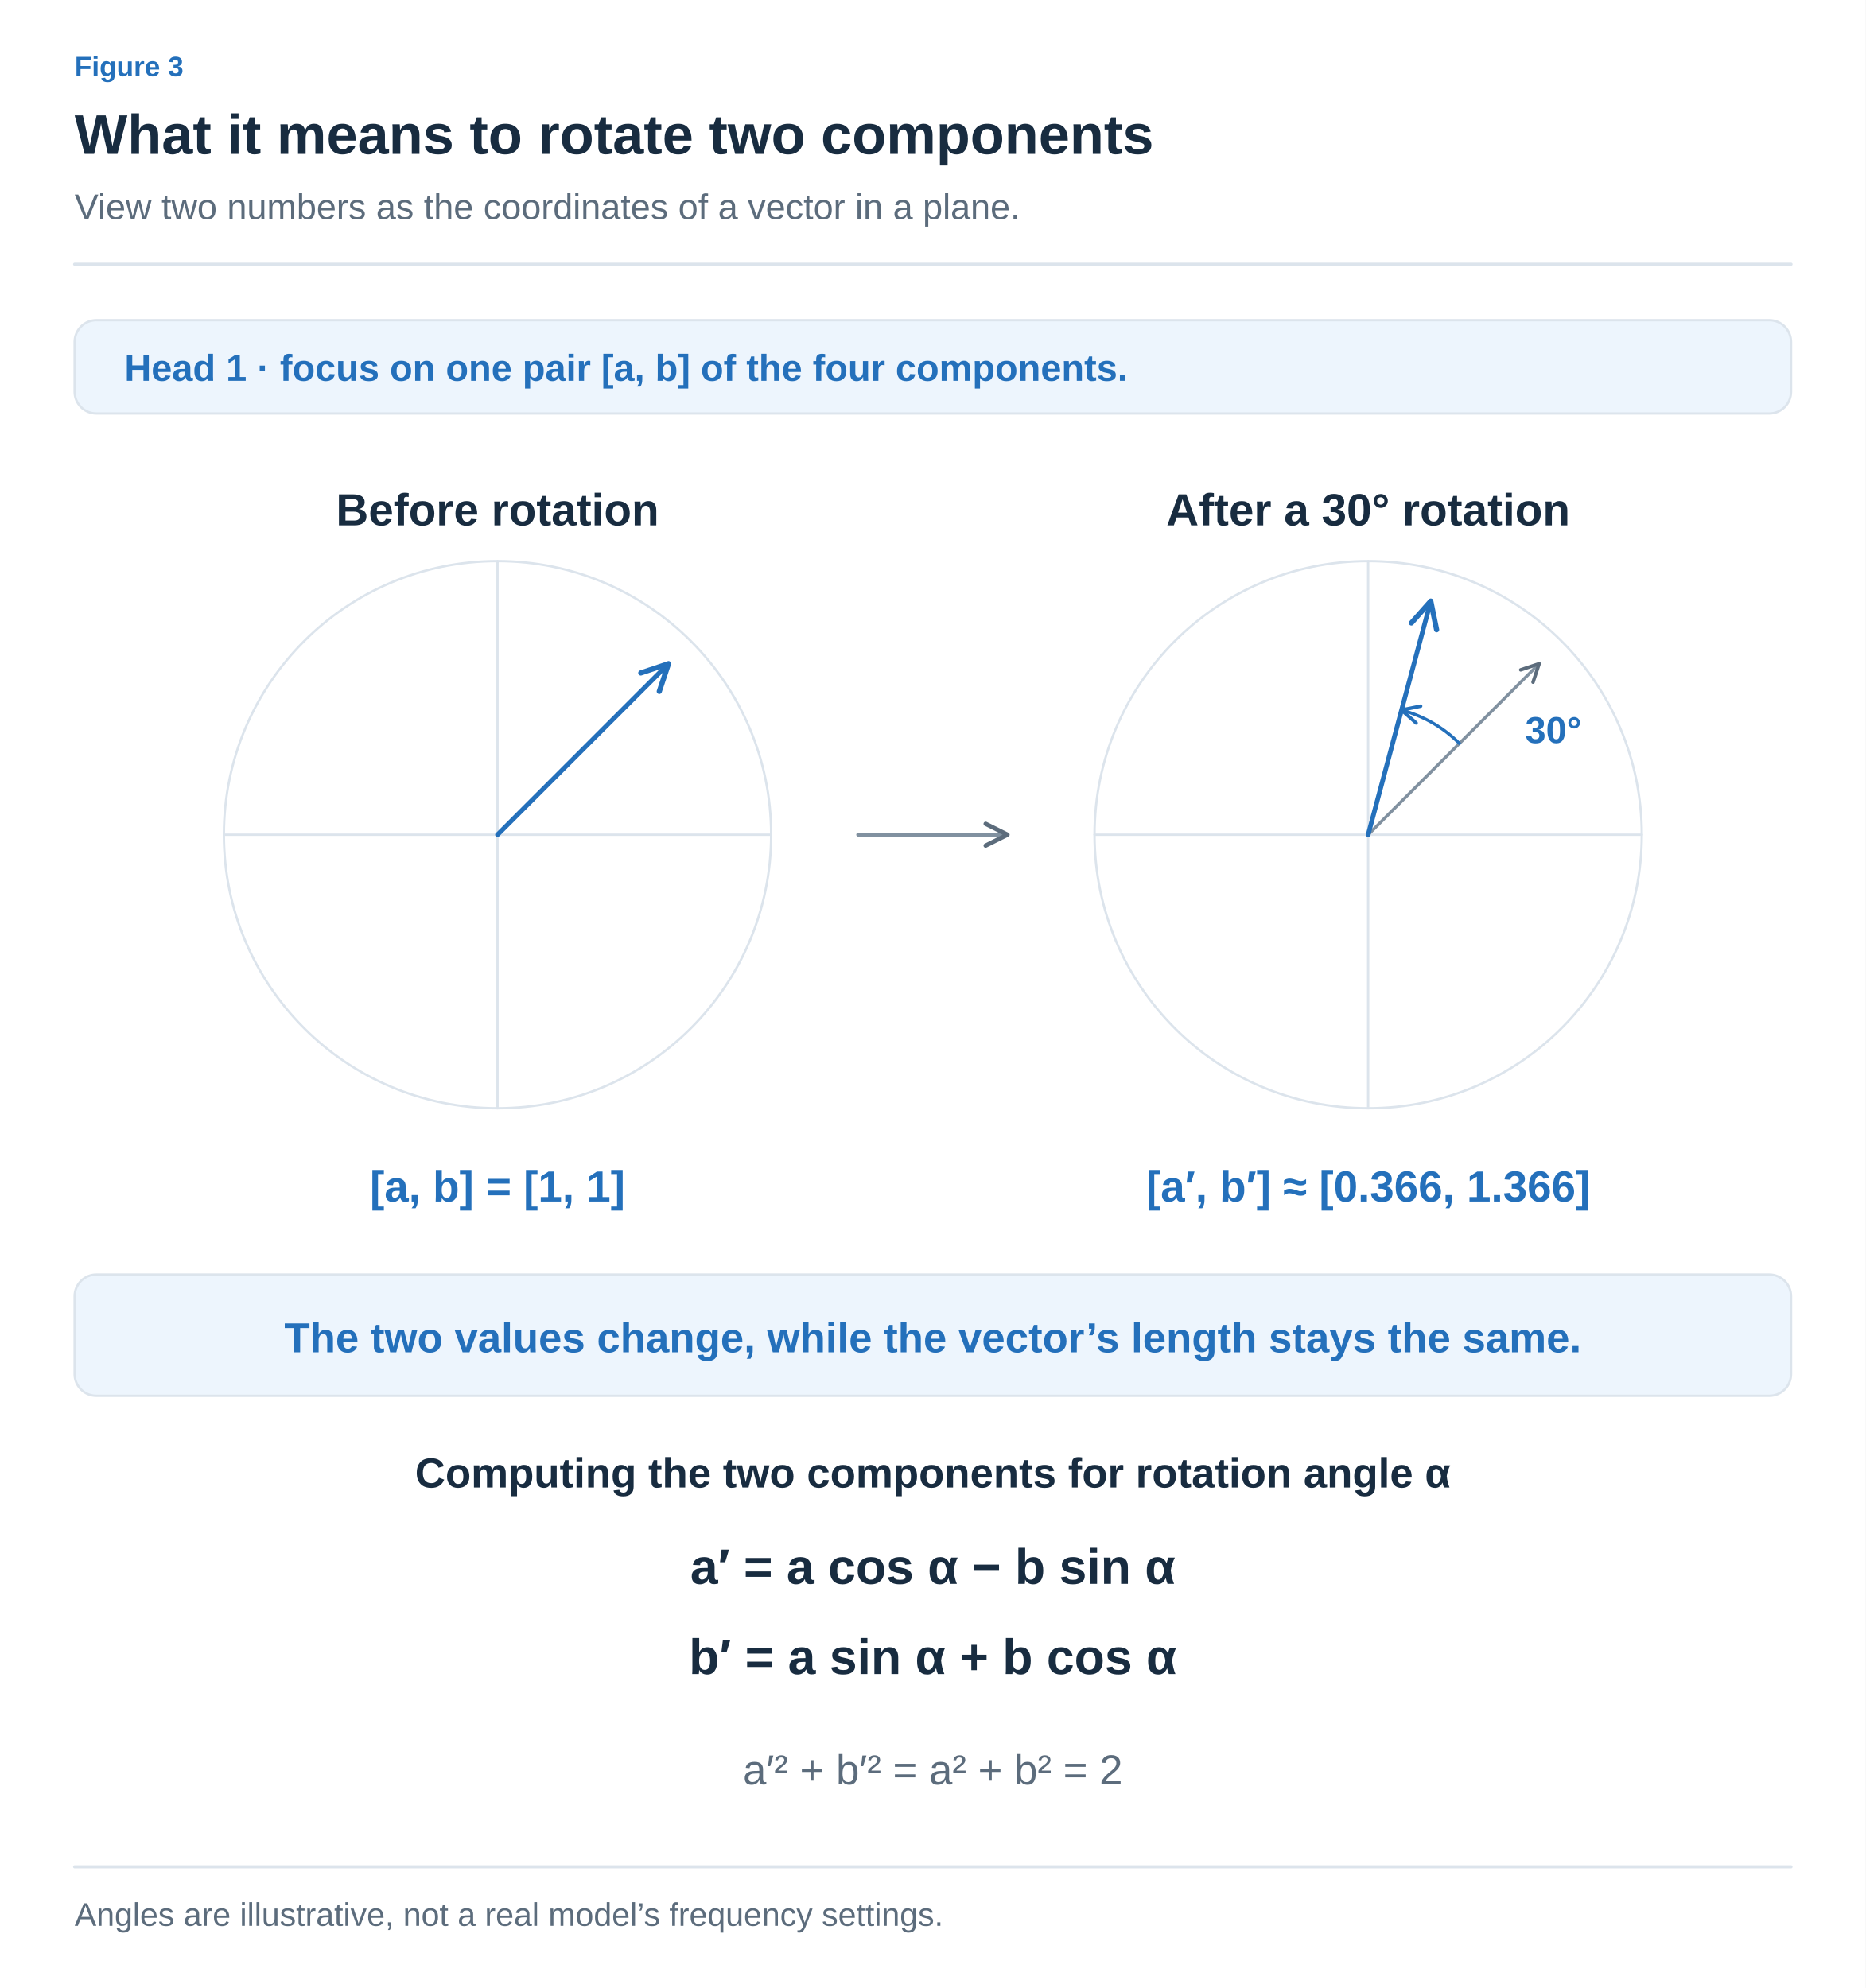
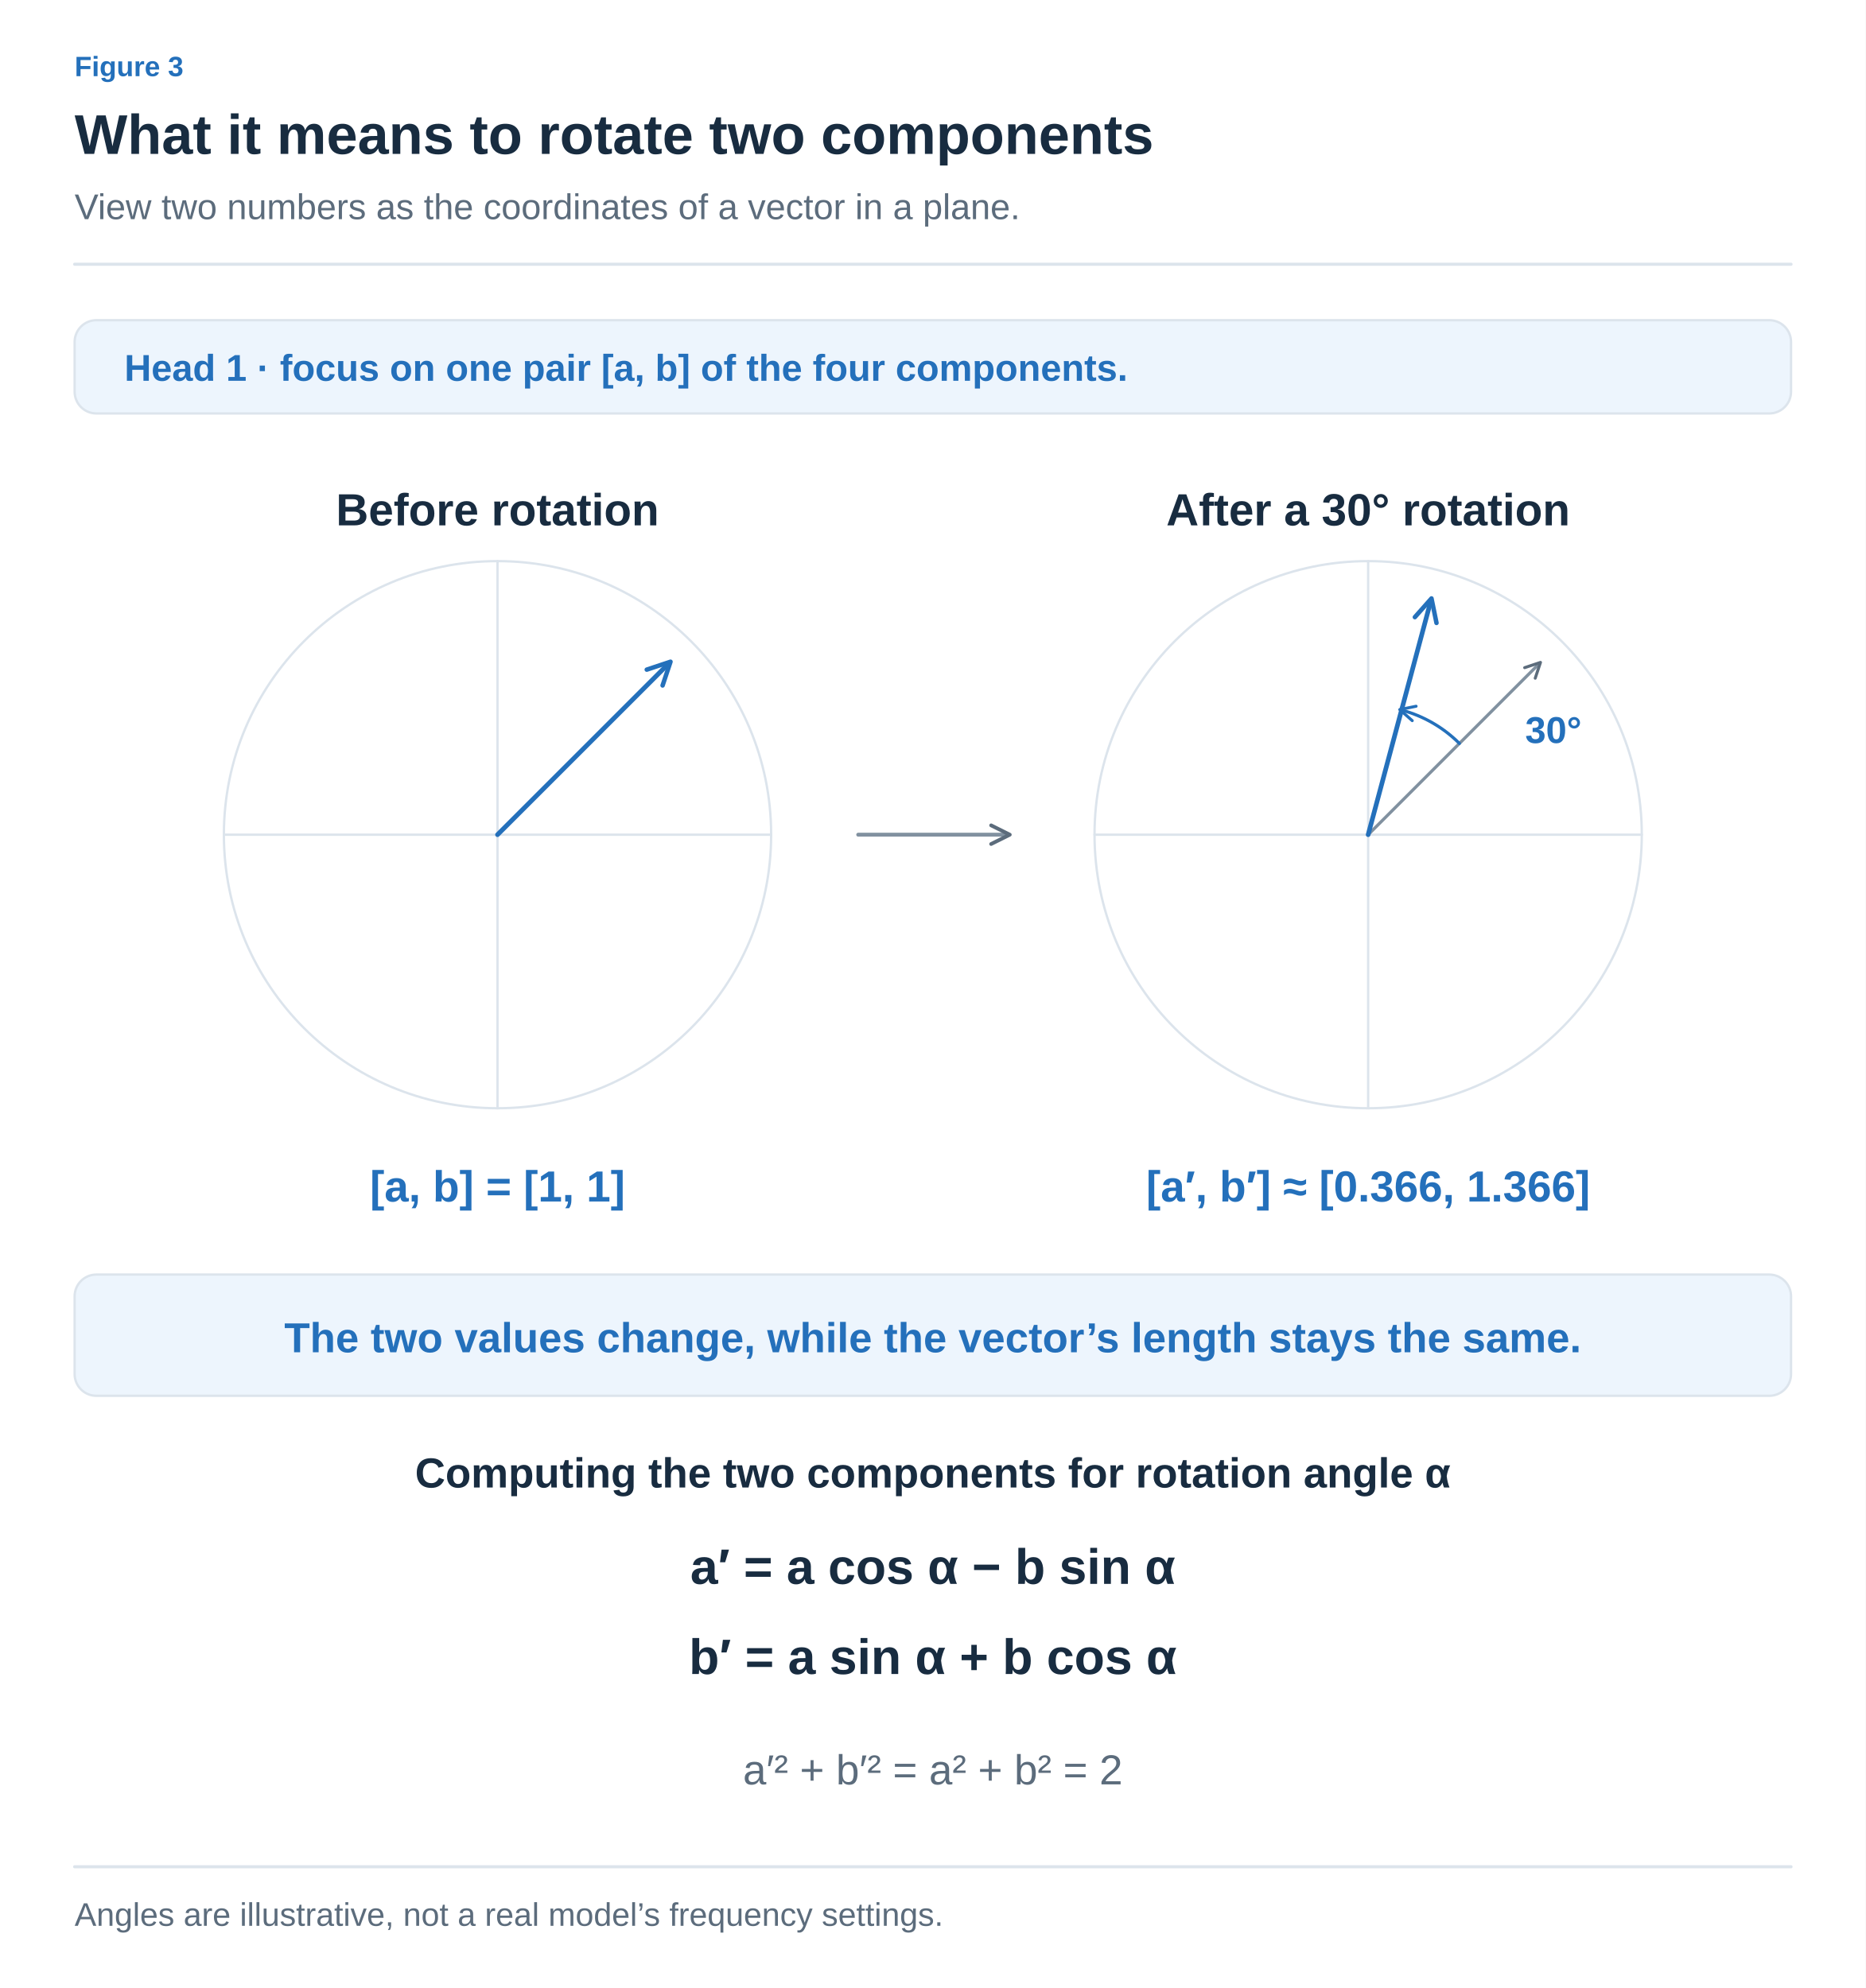
<svg xmlns="http://www.w3.org/2000/svg" width="1200" height="1279" viewBox="0 0 1200 1279" role="img" aria-labelledby="title desc">
  <defs>
-     <marker id="arrow-ink" viewBox="0 0 10 10" refX="9" refY="5" markerWidth="7" markerHeight="7" orient="auto">
+     <marker id="arrow-ink" viewBox="0 0 10 10" refX="8" refY="5" markerWidth="6" markerHeight="6" orient="auto">
      <path d="M1 1 L9 5 L1 9" fill="none" stroke="#182C40" stroke-width="1.6" />
    </marker>
-     <marker id="arrow-muted" viewBox="0 0 10 10" refX="9" refY="5" markerWidth="7" markerHeight="7" orient="auto">
+     <marker id="arrow-muted" viewBox="0 0 10 10" refX="8" refY="5" markerWidth="6" markerHeight="6" orient="auto">
      <path d="M1 1 L9 5 L1 9" fill="none" stroke="#5C6C7C" stroke-width="1.6" />
    </marker>
-     <marker id="arrow-line" viewBox="0 0 10 10" refX="9" refY="5" markerWidth="7" markerHeight="7" orient="auto">
+     <marker id="arrow-line" viewBox="0 0 10 10" refX="8" refY="5" markerWidth="6" markerHeight="6" orient="auto">
      <path d="M1 1 L9 5 L1 9" fill="none" stroke="#DCE4EC" stroke-width="1.6" />
    </marker>
-     <marker id="arrow-paper" viewBox="0 0 10 10" refX="9" refY="5" markerWidth="7" markerHeight="7" orient="auto">
+     <marker id="arrow-paper" viewBox="0 0 10 10" refX="8" refY="5" markerWidth="6" markerHeight="6" orient="auto">
      <path d="M1 1 L9 5 L1 9" fill="none" stroke="#FFFFFF" stroke-width="1.6" />
    </marker>
-     <marker id="arrow-blue" viewBox="0 0 10 10" refX="9" refY="5" markerWidth="7" markerHeight="7" orient="auto">
+     <marker id="arrow-blue" viewBox="0 0 10 10" refX="8" refY="5" markerWidth="6" markerHeight="6" orient="auto">
      <path d="M1 1 L9 5 L1 9" fill="none" stroke="#2470BB" stroke-width="1.6" />
    </marker>
-     <marker id="arrow-teal" viewBox="0 0 10 10" refX="9" refY="5" markerWidth="7" markerHeight="7" orient="auto">
+     <marker id="arrow-teal" viewBox="0 0 10 10" refX="8" refY="5" markerWidth="6" markerHeight="6" orient="auto">
      <path d="M1 1 L9 5 L1 9" fill="none" stroke="#287D78" stroke-width="1.6" />
    </marker>
-     <marker id="arrow-orange" viewBox="0 0 10 10" refX="9" refY="5" markerWidth="7" markerHeight="7" orient="auto">
+     <marker id="arrow-orange" viewBox="0 0 10 10" refX="8" refY="5" markerWidth="6" markerHeight="6" orient="auto">
      <path d="M1 1 L9 5 L1 9" fill="none" stroke="#B55B22" stroke-width="1.6" />
    </marker>
-     <marker id="arrow-purple" viewBox="0 0 10 10" refX="9" refY="5" markerWidth="7" markerHeight="7" orient="auto">
+     <marker id="arrow-purple" viewBox="0 0 10 10" refX="8" refY="5" markerWidth="6" markerHeight="6" orient="auto">
      <path d="M1 1 L9 5 L1 9" fill="none" stroke="#7954A3" stroke-width="1.6" />
    </marker>
-     <marker id="arrow-gray" viewBox="0 0 10 10" refX="9" refY="5" markerWidth="7" markerHeight="7" orient="auto">
+     <marker id="arrow-gray" viewBox="0 0 10 10" refX="8" refY="5" markerWidth="6" markerHeight="6" orient="auto">
      <path d="M1 1 L9 5 L1 9" fill="none" stroke="#657789" stroke-width="1.6" />
    </marker>
-     <marker id="arrow-red" viewBox="0 0 10 10" refX="9" refY="5" markerWidth="7" markerHeight="7" orient="auto">
+     <marker id="arrow-red" viewBox="0 0 10 10" refX="8" refY="5" markerWidth="6" markerHeight="6" orient="auto">
      <path d="M1 1 L9 5 L1 9" fill="none" stroke="#B34242" stroke-width="1.6" />
    </marker>
-     <marker id="arrow-indigo" viewBox="0 0 10 10" refX="9" refY="5" markerWidth="7" markerHeight="7" orient="auto">
+     <marker id="arrow-indigo" viewBox="0 0 10 10" refX="8" refY="5" markerWidth="6" markerHeight="6" orient="auto">
      <path d="M1 1 L9 5 L1 9" fill="none" stroke="#4C60A8" stroke-width="1.6" />
+     </marker>
+     <marker id="arrow-slate" viewBox="0 0 10 10" refX="8" refY="5" markerWidth="6" markerHeight="6" orient="auto">
+       <path d="M1 1 L9 5 L1 9" fill="none" stroke="#8191A0" stroke-width="1.6" />
    </marker>
  </defs>
  <style>text{font-family:Arial,"Apple SD Gothic Neo","Noto Sans KR",sans-serif}text[font-family]{font-family:Menlo,Consolas,monospace}path{stroke-linecap:round;stroke-linejoin:round}</style>
  <rect width="100%" height="100%" fill="white" />
  <text x="48" y="49" fill="#2470BB" font-size="18" font-weight="600" text-anchor="start" data-max-width="1104">Figure 3</text>
  <text x="48" y="99" fill="#182C40" font-size="36" font-weight="700" text-anchor="start" data-max-width="1104">What it means to rotate two components</text>
  <text x="48" y="141" fill="#5C6C7C" font-size="23" font-weight="400" text-anchor="start" data-max-width="1104">View two numbers as the coordinates of a vector in a plane.</text>
  <path d="M48,170 H1152" stroke="#DCE4EC" stroke-width="2" />
  <g transform="translate(48 206) scale(1)" data-panel="1">
-     <g transform="translate(-48 -205)">
-       <rect x="48" y="205" width="1104" height="60" rx="14" fill="#EDF5FD" stroke="#DCE4EC" stroke-width="1.5" />
-       <text x="80" y="244" fill="#2470BB" font-size="24" font-weight="600" text-anchor="start">Head 1 · focus on one pair [a, b] of the four components.</text>
-       <text x="320" y="337" fill="#182C40" font-size="29" font-weight="600" text-anchor="middle">Before rotation</text>
-       <path d="M144,536 L496,536" fill="none" stroke="#DCE4EC" stroke-width="1.5" />
-       <path d="M320,360 L320,712" fill="none" stroke="#DCE4EC" stroke-width="1.5" />
-       <circle cx="320" cy="536" r="176" fill="none" stroke="#DCE4EC" stroke-width="1.5" />
-       <text x="880" y="337" fill="#182C40" font-size="29" font-weight="600" text-anchor="middle">After a 30° rotation</text>
-       <path d="M704,536 L1056,536" fill="none" stroke="#DCE4EC" stroke-width="1.5" />
-       <path d="M880,360 L880,712" fill="none" stroke="#DCE4EC" stroke-width="1.5" />
-       <circle cx="880" cy="536" r="176" fill="none" stroke="#DCE4EC" stroke-width="1.5" />
-       <path d="M320,536 L430,426" fill="none" stroke="#2470BB" stroke-width="3" marker-end="url(#arrow-blue)" />
-       <path d="M880,536 L990,426" fill="none" stroke="#8191A0" stroke-width="2" marker-end="url(#arrow-muted)" />
-       <path d="M880,536 L920.263,385.737" fill="none" stroke="#2470BB" stroke-width="3" marker-end="url(#arrow-blue)" />
-       <path d="M938.69,477.31 A83,83 0 0 0 901.482,455.828" fill="none" stroke="#2470BB" stroke-width="2" marker-end="url(#arrow-blue)" />
-       <text x="981" y="477" fill="#2470BB" font-size="24" font-weight="600" text-anchor="start">30°</text>
-       <text x="320" y="772" fill="#2470BB" font-size="28" font-weight="600" text-anchor="middle">[a, b] = [1, 1]</text>
-       <text x="880" y="772" fill="#2470BB" font-size="28" font-weight="600" text-anchor="middle">[a′, b′] ≈ [0.366, 1.366]</text>
-       <path d="M552,536 L648,536" fill="none" stroke="#8191A0" stroke-width="2.5" marker-end="url(#arrow-muted)" />
-       <rect x="48" y="819" width="1104" height="78" rx="14" fill="#EDF5FD" stroke="#DCE4EC" stroke-width="1.5" />
-       <text x="600" y="869" fill="#2470BB" font-size="27" font-weight="600" text-anchor="middle">The two values change, while the vector’s length stays the same.</text>
-       <text x="600" y="956" fill="#182C40" font-size="27" font-weight="600" text-anchor="middle">Computing the two components for rotation angle α</text>
-       <text x="600" y="1018" fill="#182C40" font-size="32" font-weight="600" text-anchor="middle">a′ = a cos α − b sin α</text>
-       <text x="600" y="1076" fill="#182C40" font-size="32" font-weight="600" text-anchor="middle">b′ = a sin α + b cos α</text>
-       <text x="600" y="1147" fill="#5C6C7C" font-size="27" font-weight="400" text-anchor="middle">a′² + b′² = a² + b² = 2</text>
+     <g transform="translate(-48 -206)">
+       <g transform="translate(48 206) scale(1)" data-panel="1">
+         <g transform="translate(-48 -205)">
+           <rect x="48" y="205" width="1104" height="60" rx="14" fill="#EDF5FD" stroke="#DCE4EC" stroke-width="1.5" />
+           <text x="80" y="244" fill="#2470BB" font-size="24" font-weight="600" text-anchor="start">Head 1 · focus on one pair [a, b] of the four components.</text>
+           <text x="320" y="337" fill="#182C40" font-size="29" font-weight="600" text-anchor="middle">Before rotation</text>
+           <path d="M144,536 L496,536" fill="none" stroke="#DCE4EC" stroke-width="1.5" />
+           <path d="M320,360 L320,712" fill="none" stroke="#DCE4EC" stroke-width="1.5" />
+           <circle cx="320" cy="536" r="176" fill="none" stroke="#DCE4EC" stroke-width="1.5" />
+           <text x="880" y="337" fill="#182C40" font-size="29" font-weight="600" text-anchor="middle">After a 30° rotation</text>
+           <path d="M704,536 L1056,536" fill="none" stroke="#DCE4EC" stroke-width="1.5" />
+           <path d="M880,360 L880,712" fill="none" stroke="#DCE4EC" stroke-width="1.5" />
+           <circle cx="880" cy="536" r="176" fill="none" stroke="#DCE4EC" stroke-width="1.5" />
+           <path d="M320,536 L430,426" fill="none" stroke="#2470BB" stroke-width="3" marker-end="url(#arrow-blue)" />
+           <path d="M880,536 L990,426" fill="none" stroke="#8191A0" stroke-width="2" marker-end="url(#arrow-muted)" />
+           <path d="M880,536 L920.263,385.737" fill="none" stroke="#2470BB" stroke-width="3" marker-end="url(#arrow-blue)" />
+           <path d="M938.69,477.31 A83,83 0 0 0 901.482,455.828" fill="none" stroke="#2470BB" stroke-width="2" marker-end="url(#arrow-blue)" />
+           <text x="981" y="477" fill="#2470BB" font-size="24" font-weight="600" text-anchor="start">30°</text>
+           <text x="320" y="772" fill="#2470BB" font-size="28" font-weight="600" text-anchor="middle">[a, b] = [1, 1]</text>
+           <text x="880" y="772" fill="#2470BB" font-size="28" font-weight="600" text-anchor="middle">[a′, b′] ≈ [0.366, 1.366]</text>
+           <path d="M552,536 L648,536" fill="none" stroke="#8191A0" stroke-width="2.5" marker-end="url(#arrow-muted)" />
+           <rect x="48" y="819" width="1104" height="78" rx="14" fill="#EDF5FD" stroke="#DCE4EC" stroke-width="1.5" />
+           <text x="600" y="869" fill="#2470BB" font-size="27" font-weight="600" text-anchor="middle">The two values change, while the vector’s length stays the same.</text>
+           <text x="600" y="956" fill="#182C40" font-size="27" font-weight="600" text-anchor="middle">Computing the two components for rotation angle α</text>
+           <text x="600" y="1018" fill="#182C40" font-size="32" font-weight="600" text-anchor="middle">a′ = a cos α − b sin α</text>
+           <text x="600" y="1076" fill="#182C40" font-size="32" font-weight="600" text-anchor="middle">b′ = a sin α + b cos α</text>
+           <text x="600" y="1147" fill="#5C6C7C" font-size="27" font-weight="400" text-anchor="middle">a′² + b′² = a² + b² = 2</text>
+         </g>
+       </g>
    </g>
  </g>
  <path d="M48,1201 H1152" stroke="#DCE4EC" stroke-width="2" />
  <text x="48" y="1239" fill="#5C6C7C" font-size="21" font-weight="400" text-anchor="start" data-max-width="1104">Angles are illustrative, not a real model’s frequency settings.</text>
</svg>
